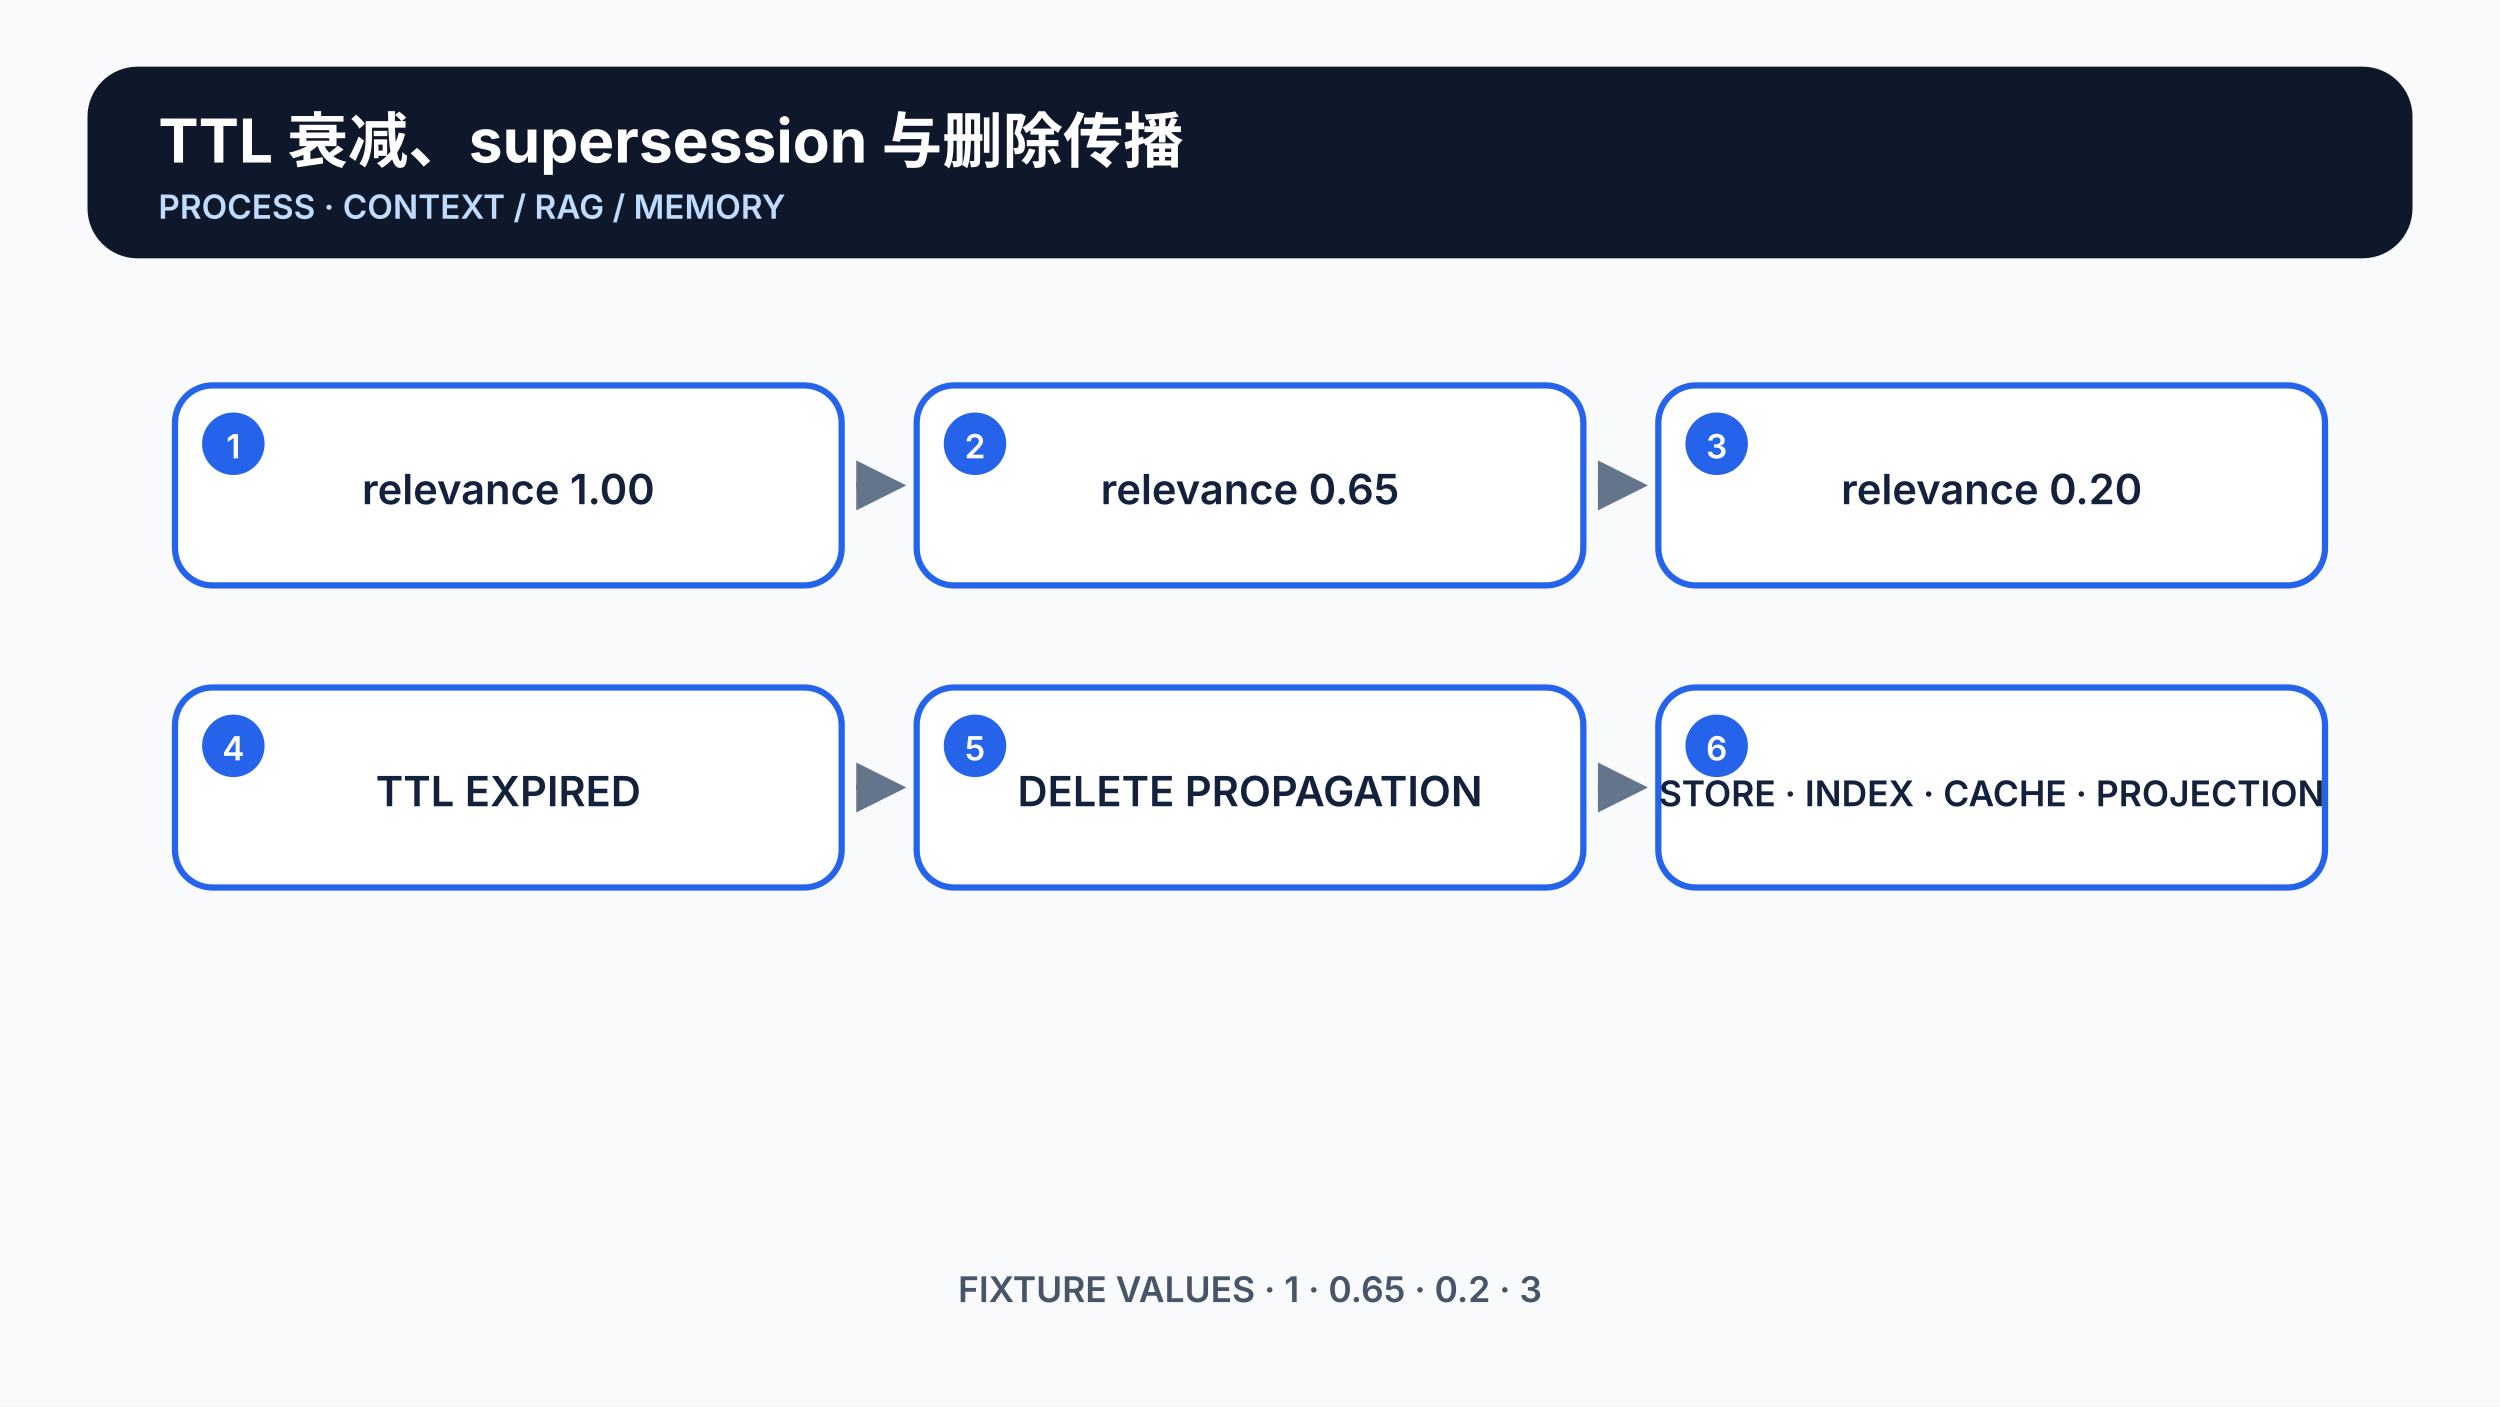
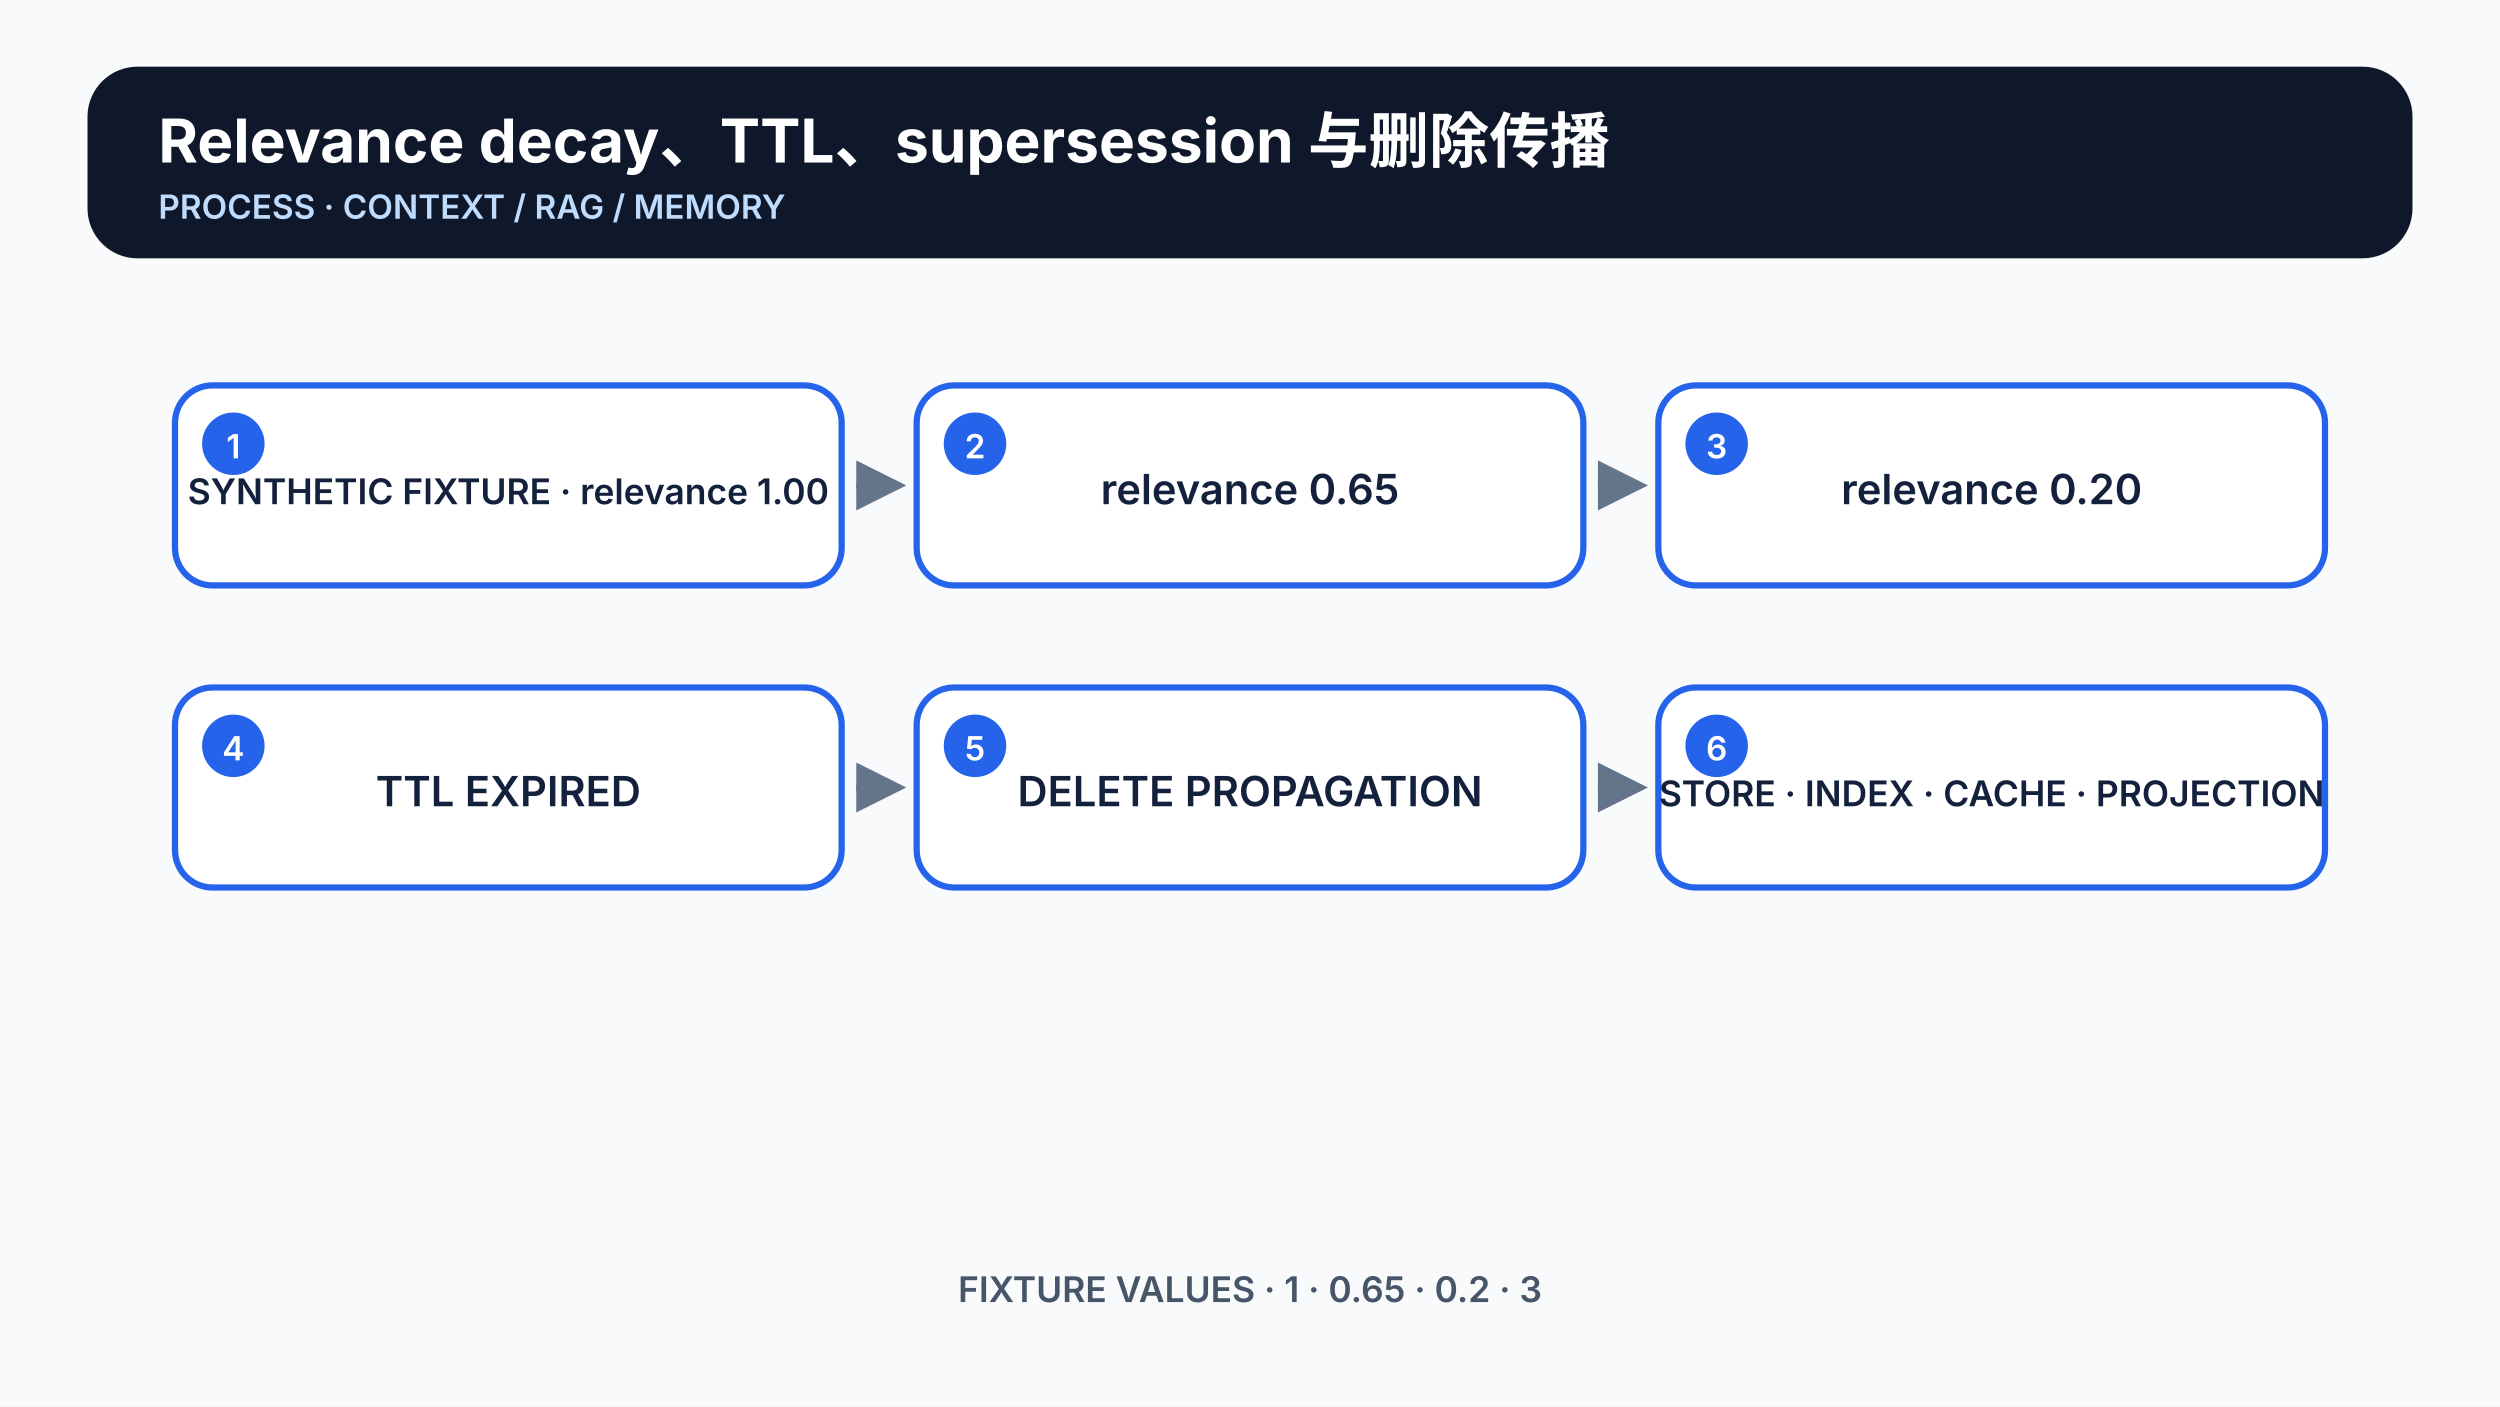
<svg xmlns="http://www.w3.org/2000/svg" width="1200" height="675" viewBox="0 0 1200 675" role="img" aria-labelledby="visual-context-07-decay-delete-title visual-context-07-decay-delete-desc">
  <defs>
    <marker id="arrow" markerWidth="8" markerHeight="8" refX="7" refY="4" orient="auto">
      <path d="M0 0 L8 4 L0 8 Z" fill="#64748b" />
    </marker>
  </defs>
  <rect x="0" y="0" width="1200" height="675" fill="#f8fafc" />
  <rect x="42" y="32" width="1116" height="92" rx="24" fill="#0f172a" />
-   <text x="76" y="78" font-family="Inter, Arial, sans-serif" font-size="29" font-weight="700" fill="#ffffff">TTL 衰减、supersession 与删除传播</text>
+   <text x="76" y="78" font-family="Inter, Arial, sans-serif" font-size="29" font-weight="700" fill="#ffffff">Relevance decay、TTL、supersession 与删除传播</text>
  <text x="76" y="105" font-family="Inter, Arial, sans-serif" font-size="16" font-weight="600" fill="#bfdbfe">PROCESS · CONTEXT / RAG / MEMORY</text>
  <rect x="84" y="185" width="320" height="96" rx="18" fill="#ffffff" stroke="#2563eb" stroke-width="3" />
  <circle cx="112" cy="213" r="15" fill="#2563eb" />
  <text x="112" y="220" font-family="Inter, Arial, sans-serif" font-size="16" font-weight="600" fill="#ffffff" text-anchor="middle">1</text>
-   <text x="244" y="242" font-family="Inter, Arial, sans-serif" font-size="20" font-weight="600" fill="#14213d" text-anchor="middle">relevance 1.00</text>
+   <text x="244" y="242" font-family="Inter, Arial, sans-serif" font-size="17" font-weight="600" fill="#14213d" text-anchor="middle">SYNTHETIC FIXTURE · relevance 1.00</text>
  <rect x="440" y="185" width="320" height="96" rx="18" fill="#ffffff" stroke="#2563eb" stroke-width="3" />
  <circle cx="468" cy="213" r="15" fill="#2563eb" />
  <text x="468" y="220" font-family="Inter, Arial, sans-serif" font-size="16" font-weight="600" fill="#ffffff" text-anchor="middle">2</text>
  <text x="600" y="242" font-family="Inter, Arial, sans-serif" font-size="20" font-weight="600" fill="#14213d" text-anchor="middle">relevance 0.65</text>
  <line x1="411" y1="233" x2="432" y2="233" stroke="#64748b" stroke-width="3" marker-end="url(#arrow)" />
  <rect x="796" y="185" width="320" height="96" rx="18" fill="#ffffff" stroke="#2563eb" stroke-width="3" />
  <circle cx="824" cy="213" r="15" fill="#2563eb" />
  <text x="824" y="220" font-family="Inter, Arial, sans-serif" font-size="16" font-weight="600" fill="#ffffff" text-anchor="middle">3</text>
  <text x="956" y="242" font-family="Inter, Arial, sans-serif" font-size="20" font-weight="600" fill="#14213d" text-anchor="middle">relevance 0.20</text>
  <line x1="767" y1="233" x2="788" y2="233" stroke="#64748b" stroke-width="3" marker-end="url(#arrow)" />
  <rect x="84" y="330" width="320" height="96" rx="18" fill="#ffffff" stroke="#2563eb" stroke-width="3" />
  <circle cx="112" cy="358" r="15" fill="#2563eb" />
  <text x="112" y="365" font-family="Inter, Arial, sans-serif" font-size="16" font-weight="600" fill="#ffffff" text-anchor="middle">4</text>
  <text x="244" y="387" font-family="Inter, Arial, sans-serif" font-size="20" font-weight="600" fill="#14213d" text-anchor="middle">TTL EXPIRED</text>
  <rect x="440" y="330" width="320" height="96" rx="18" fill="#ffffff" stroke="#2563eb" stroke-width="3" />
  <circle cx="468" cy="358" r="15" fill="#2563eb" />
  <text x="468" y="365" font-family="Inter, Arial, sans-serif" font-size="16" font-weight="600" fill="#ffffff" text-anchor="middle">5</text>
  <text x="600" y="387" font-family="Inter, Arial, sans-serif" font-size="20" font-weight="600" fill="#14213d" text-anchor="middle">DELETE PROPAGATION</text>
  <line x1="411" y1="378" x2="432" y2="378" stroke="#64748b" stroke-width="3" marker-end="url(#arrow)" />
  <rect x="796" y="330" width="320" height="96" rx="18" fill="#ffffff" stroke="#2563eb" stroke-width="3" />
  <circle cx="824" cy="358" r="15" fill="#2563eb" />
  <text x="824" y="365" font-family="Inter, Arial, sans-serif" font-size="16" font-weight="600" fill="#ffffff" text-anchor="middle">6</text>
  <text x="956" y="387" font-family="Inter, Arial, sans-serif" font-size="17" font-weight="600" fill="#14213d" text-anchor="middle">STORE · INDEX · CACHE · PROJECTION</text>
  <line x1="767" y1="378" x2="788" y2="378" stroke="#64748b" stroke-width="3" marker-end="url(#arrow)" />
  <text x="600" y="625" font-family="Inter, Arial, sans-serif" font-size="17" font-weight="600" fill="#475569" text-anchor="middle">FIXTURE VALUES · 1 · 0.65 · 0.2 · 3</text>
</svg>
